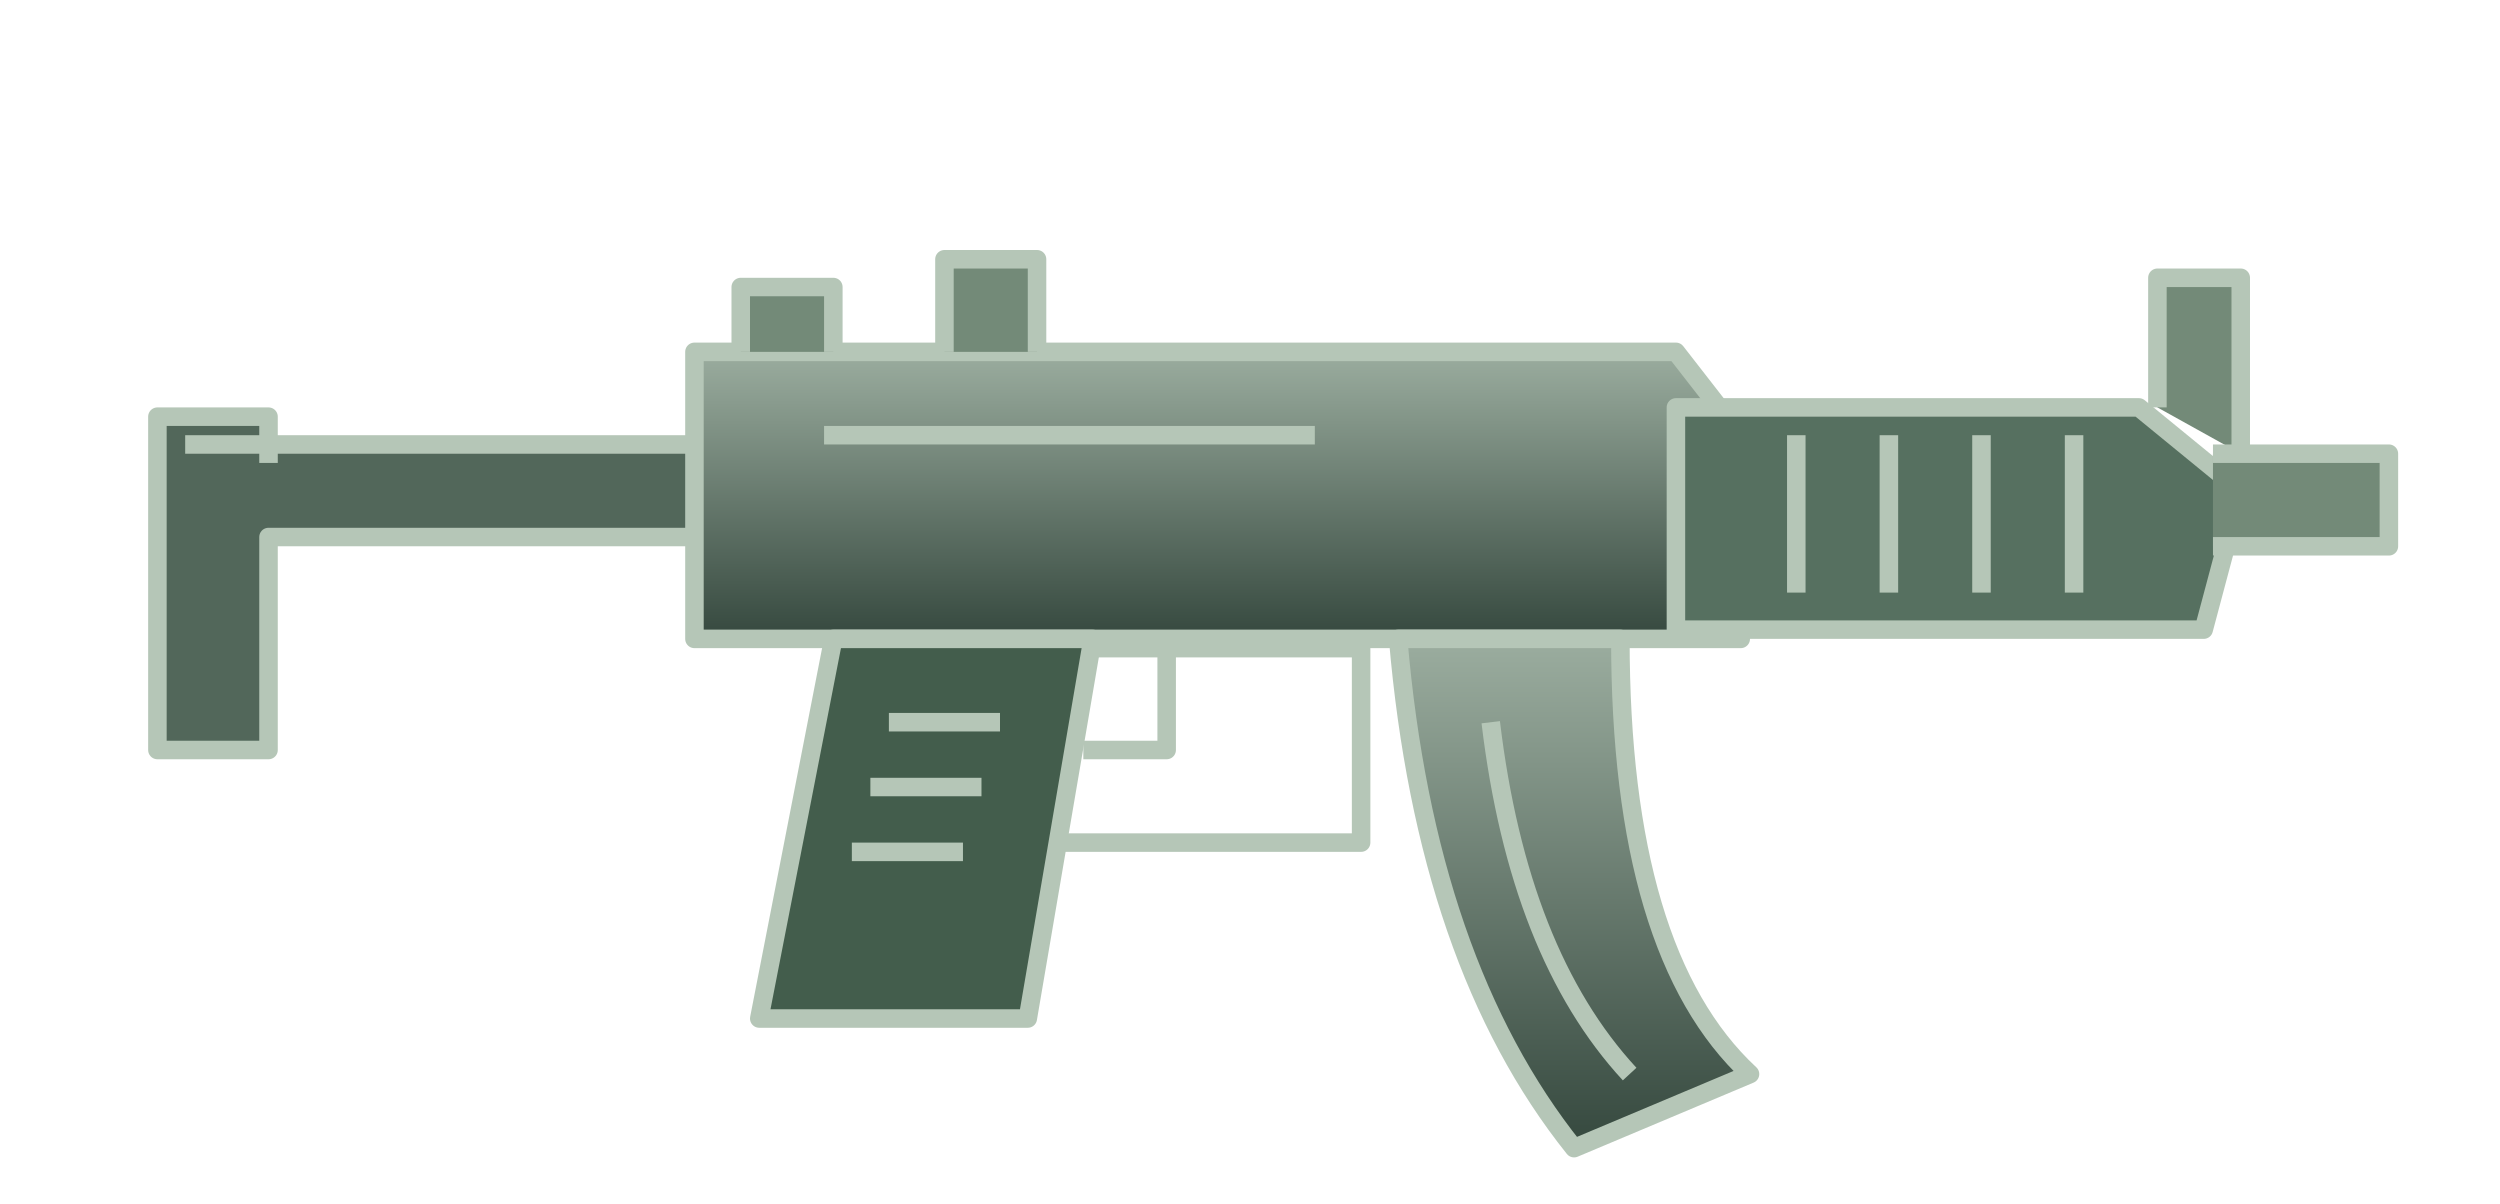
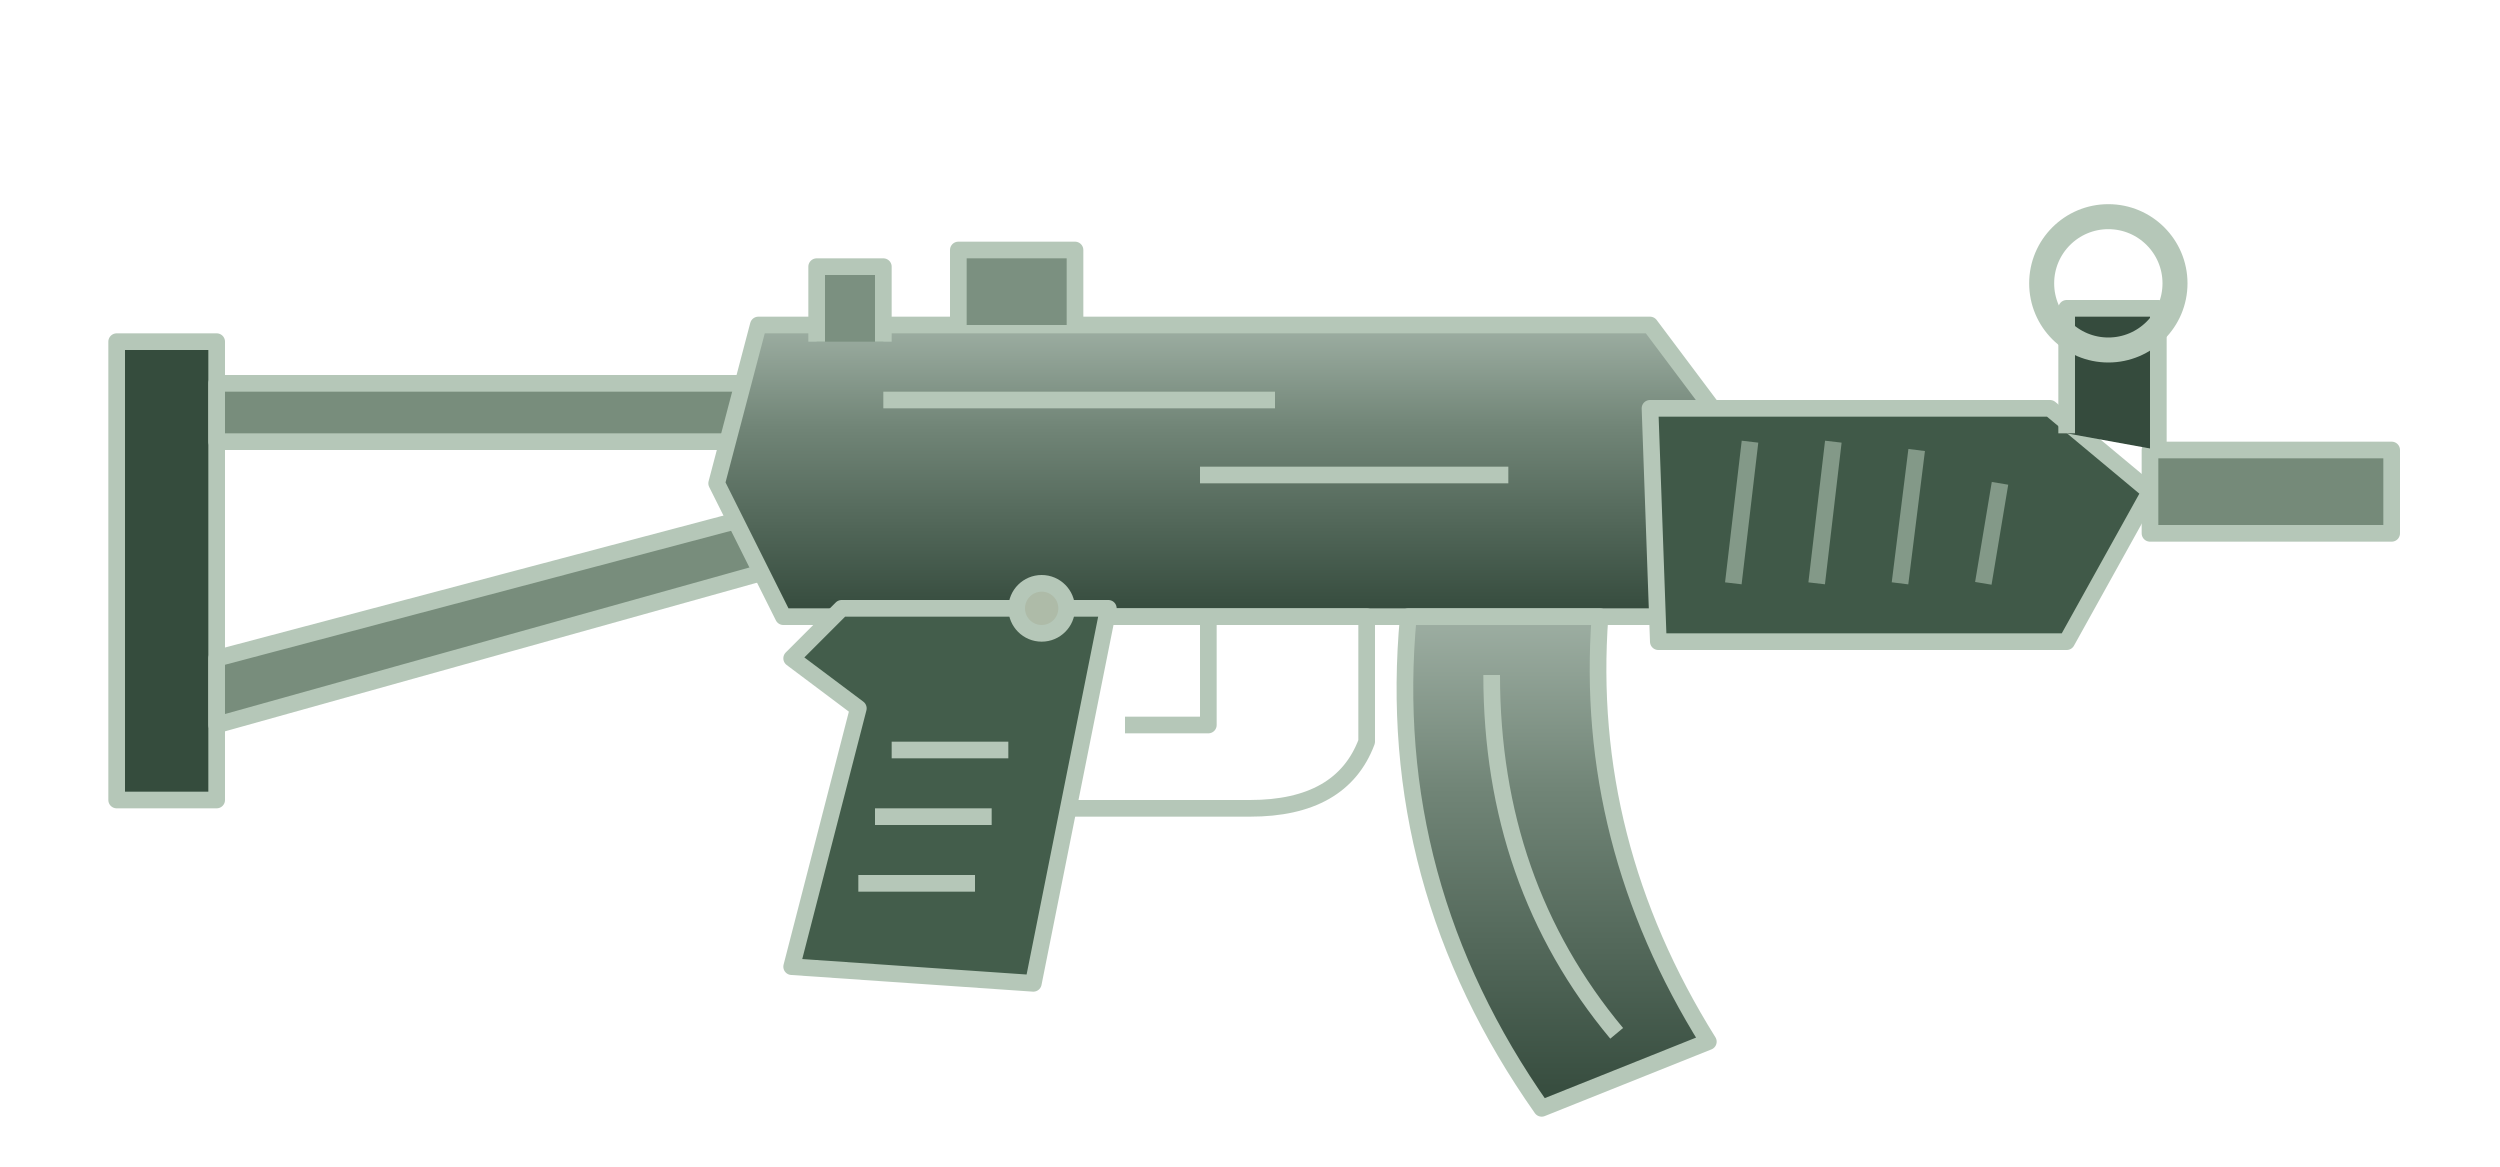
- <svg xmlns="http://www.w3.org/2000/svg" viewBox="0 0 270 130">
+ <svg xmlns="http://www.w3.org/2000/svg" viewBox="0 0 300 140">
  <defs>
    <linearGradient id="steel" x2="0" y2="1">
-       <stop stop-color="#9bad9f" />
-       <stop offset="1" stop-color="#35483e" />
+       <stop stop-color="#9eafa3" />
+       <stop offset=".35" stop-color="#718577" />
+       <stop offset="1" stop-color="#344a3c" />
    </linearGradient>
  </defs>
-   <g stroke="#b5c6b7" stroke-width="2" stroke-linejoin="round">
-     <path d="M20 48h59v10H29v23H17V45h12v5" fill="#52675a" />
-     <path d="M75 38h106l7 9v22H75z" fill="url(#steel)" />
-     <path d="M181 44h50l11 9-4 15h-57z" fill="#567060" />
-     <path d="M239 49h19v10h-19M233 44V30h9v19M102 38V28h10v10M80 38v-7h10v7" fill="#738a78" />
-     <path d="M90 69h28l-7 41H82z" fill="#435d4c" />
-     <path d="M117 70h30v21h-33M126 70v11h-9" fill="none" />
-     <path d="M151 69h24q0 34 14 47l-19 8q-16-20-19-55z" fill="url(#steel)" />
-     <path d="M161 78q3 25 15 38M96 78h12M94 85h12M92 92h12M89 47h53M194 47v17M204 47v17M214 47v17M224 47v17" fill="none" />
+   <g stroke="#b5c7b8" stroke-width="2" stroke-linejoin="round">
+     <path d="M14 41h12v55H14z" fill="#354c3d" />
+     <path d="M26 46h71v7H26zM26 79l68-18v7L26 87z" fill="#788d7c" />
+     <path d="M91 39h107l9 12-6 23H94l-8-16z" fill="url(#steel)" />
+     <path d="M198 49h48l12 10-10 18h-49z" fill="#405948" />
+     <path d="M258 54h29v10h-29z" fill="#758a79" />
+     <path d="M248 52V37h11v17" fill="#354b3d" />
+     <circle cx="253" cy="34" r="8" fill="none" stroke-width="3" />
+     <path d="M115 39V30h14v9M98 41v-9h8v9" fill="#7b9080" />
+     <path d="M101 73h32l-9 45-29-2 8-31-8-6z" fill="#435d4b" />
+     <path d="M133 74h31v15q-3 8-14 8h-22M145 74v13h-10" fill="none" />
+     <path d="M169 74h23q-2 27 13 51l-20 8q-19-27-16-59z" fill="url(#steel)" />
+     <path d="M179 81q0 25 15 43M107 90h14M105 98h14M103 106h14M106 48h47M144 57h37" fill="none" />
+     <path d="M210 53l-2 17M220 53l-2 17M230 54l-2 16M240 58l-2 12" stroke="#839988" />
+     <circle cx="125" cy="73" r="3" fill="#aebba8" />
  </g>
</svg>
